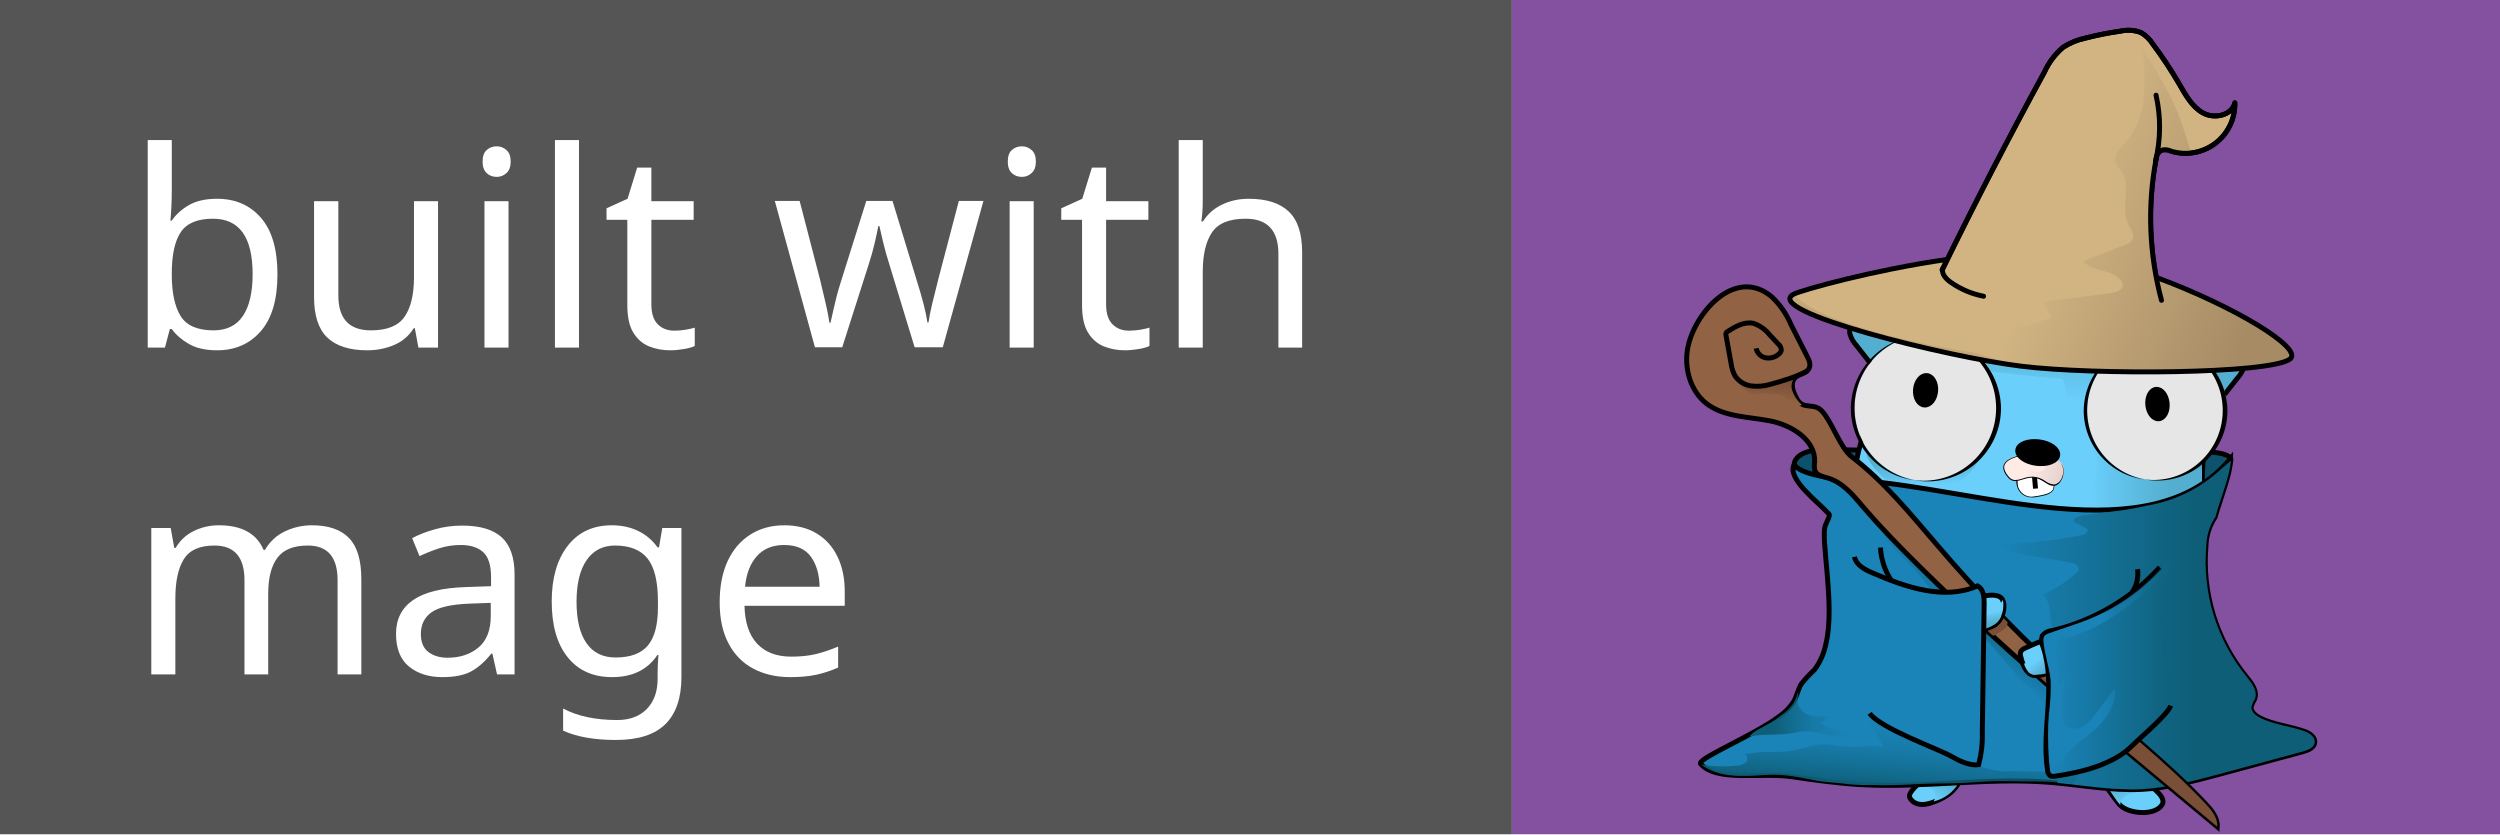
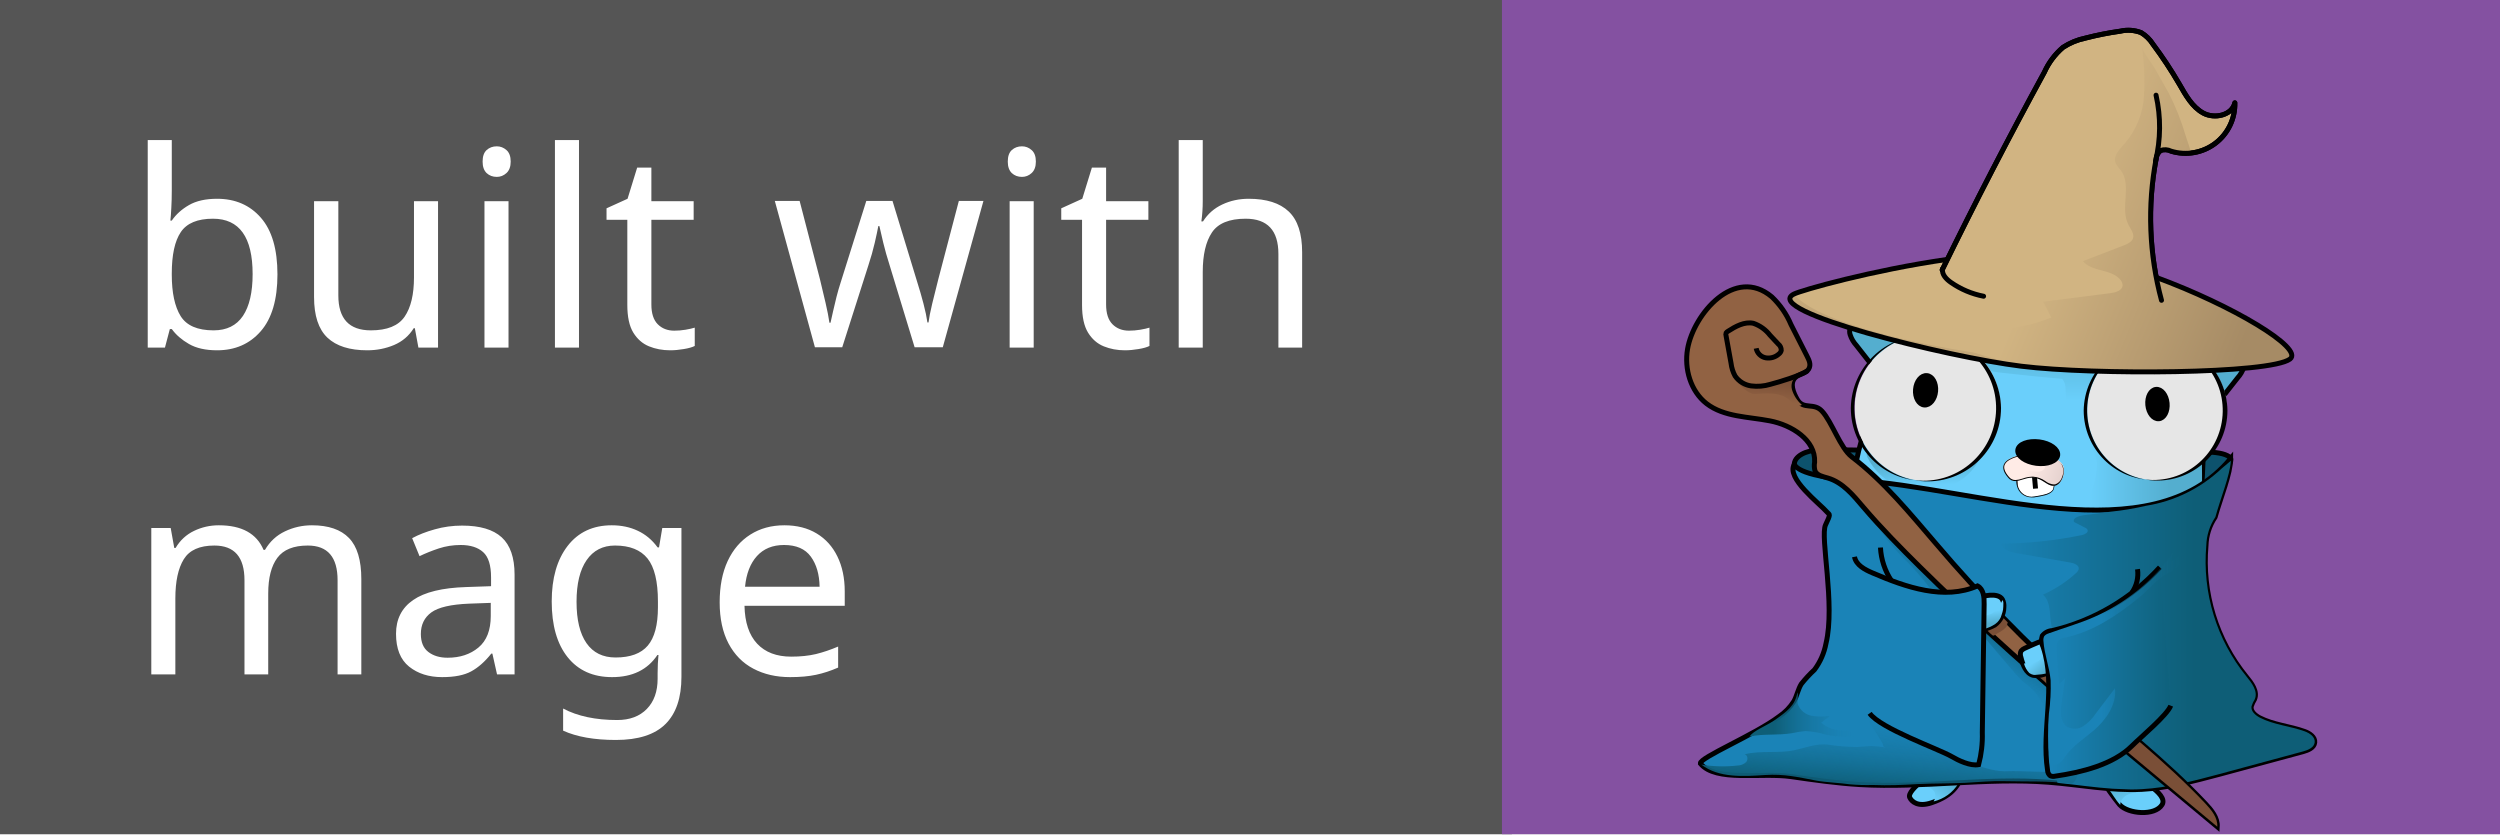
<svg xmlns="http://www.w3.org/2000/svg" xmlns:xlink="http://www.w3.org/1999/xlink" id="Layer_1" data-name="Layer 1" viewBox="0 0 503.48 167.98">
  <defs>
    <style>.cls-1{fill:#555;}.cls-2{isolation:isolate;font-size:55px;font-family:Verdana, Verdana;}.cls-2,.cls-9{fill:#fff;}.cls-3{letter-spacing:0.03em;}.cls-4{fill:#8451a1;}.cls-5{fill:#0d526d;}.cls-10,.cls-15,.cls-20,.cls-22,.cls-26,.cls-30,.cls-34,.cls-37,.cls-38,.cls-5,.cls-6,.cls-8{stroke:#000;}.cls-10,.cls-15,.cls-20,.cls-22,.cls-26,.cls-30,.cls-34,.cls-5,.cls-6,.cls-8{stroke-miterlimit:10;}.cls-6{fill:#6acffb;}.cls-7{fill:url(#linear-gradient);}.cls-8{fill:#54aecf;}.cls-10,.cls-35,.cls-38{fill:#d1b482;}.cls-11{fill:#ffebe6;}.cls-12{fill:url(#linear-gradient-2);}.cls-13{fill:url(#linear-gradient-3);}.cls-14{fill:url(#linear-gradient-4);}.cls-15{fill:#1a83b7;}.cls-16{fill:url(#linear-gradient-5);}.cls-17{fill:url(#linear-gradient-6);}.cls-18{fill:url(#linear-gradient-7);}.cls-19{fill:url(#linear-gradient-8);}.cls-20{fill:#916243;}.cls-21{fill:#7a4f37;}.cls-22,.cls-37{fill:none;}.cls-23{fill:url(#linear-gradient-9);}.cls-24{fill:url(#linear-gradient-10);}.cls-25{fill:url(#linear-gradient-11);}.cls-26{fill:url(#linear-gradient-12);}.cls-27{fill:url(#linear-gradient-13);}.cls-28{fill:url(#linear-gradient-14);}.cls-29{fill:url(#linear-gradient-15);}.cls-30{fill:url(#radial-gradient);}.cls-31{fill:url(#linear-gradient-16);}.cls-32{fill:url(#radial-gradient-2);}.cls-33{fill:url(#radial-gradient-3);}.cls-36{fill:url(#linear-gradient-17);}.cls-37,.cls-38{stroke-linecap:round;stroke-linejoin:round;}.cls-39{fill:url(#linear-gradient-18);}.cls-40{fill:url(#linear-gradient-19);}</style>
    <linearGradient id="linear-gradient" x1="401.96" y1="-761.46" x2="401.35" y2="-752.46" gradientTransform="matrix(1, 0, 0, -1, -345, -276)" gradientUnits="userSpaceOnUse">
      <stop offset="0.29" stop-color="#6acffb" />
      <stop offset="0.88" stop-color="#54aecf" />
    </linearGradient>
    <linearGradient id="linear-gradient-2" x1="445.16" y1="-825.24" x2="441.27" y2="-816.46" xlink:href="#linear-gradient" />
    <linearGradient id="linear-gradient-3" x1="400.6" y1="-823.17" x2="405.56" y2="-816.39" xlink:href="#linear-gradient" />
    <linearGradient id="linear-gradient-4" x1="426.68" y1="-756.12" x2="453.64" y2="-756.12" xlink:href="#linear-gradient" />
    <linearGradient id="linear-gradient-5" x1="415.72" y1="-786.92" x2="462.47" y2="-786.92" gradientTransform="matrix(1, 0, 0, -1, -345, -276)" gradientUnits="userSpaceOnUse">
      <stop offset="0" stop-color="#1a83b7" />
      <stop offset="0.85" stop-color="#0e5e77" />
    </linearGradient>
    <linearGradient id="linear-gradient-6" x1="417.41" y1="-799.97" x2="426.14" y2="-786.96" gradientTransform="matrix(1, 0, 0, -1, -345, -276)" gradientUnits="userSpaceOnUse">
      <stop offset="0" stop-color="#1a83b7" stop-opacity="0" />
      <stop offset="0.63" stop-color="#0e5e77" />
    </linearGradient>
    <linearGradient id="linear-gradient-7" x1="390.74" y1="-774.8" x2="406.84" y2="-763.02" xlink:href="#linear-gradient-6" />
    <linearGradient id="linear-gradient-8" x1="395.04" y1="-803.92" x2="392.89" y2="-829.55" xlink:href="#linear-gradient-6" />
    <linearGradient id="linear-gradient-9" x1="418.11" y1="-753.99" x2="430.34" y2="-757.5" gradientTransform="matrix(1, 0, 0, -1, -345, -276)" gradientUnits="userSpaceOnUse">
      <stop offset="0.29" stop-color="#ffebe6" />
      <stop offset="0.88" stop-color="#e5d2cf" />
    </linearGradient>
    <linearGradient id="linear-gradient-10" x1="422.41" y1="-793.04" x2="425.58" y2="-796.84" xlink:href="#linear-gradient" />
    <linearGradient id="linear-gradient-11" x1="414.73" y1="-782.92" x2="415.26" y2="-786.91" xlink:href="#linear-gradient" />
    <linearGradient id="linear-gradient-12" x1="426.7" y1="-796.27" x2="452.71" y2="-796.27" gradientTransform="matrix(1, 0, 0, -1, -345, -276)" gradientUnits="userSpaceOnUse">
      <stop offset="0" stop-color="#1a83b7" />
      <stop offset="1" stop-color="#0e5e77" />
    </linearGradient>
    <linearGradient id="linear-gradient-13" x1="436.77" y1="-793.27" x2="465.55" y2="-793.27" gradientTransform="matrix(1, 0, 0, -1, -345, -276)" gradientUnits="userSpaceOnUse">
      <stop offset="0" stop-color="#1a83b7" />
      <stop offset="0.63" stop-color="#0e5e77" stop-opacity="0" />
    </linearGradient>
    <linearGradient id="linear-gradient-14" x1="365.56" y1="-804.91" x2="387.54" y2="-804.91" gradientTransform="matrix(1, 0, 0, -1, -345, -276)" gradientUnits="userSpaceOnUse">
      <stop offset="0.24" stop-color="#0e5e77" />
      <stop offset="1" stop-color="#1a83b7" stop-opacity="0" />
    </linearGradient>
    <linearGradient id="linear-gradient-15" x1="368.85" y1="-744.13" x2="369.45" y2="-736.29" gradientTransform="matrix(1, 0, 0, -1, -345, -276)" gradientUnits="userSpaceOnUse">
      <stop offset="0.29" stop-color="#916243" />
      <stop offset="0.88" stop-color="#7a4f37" />
    </linearGradient>
    <radialGradient id="radial-gradient" cx="-7621.18" cy="1088.18" r="59.81" gradientTransform="matrix(0.05, 0, 0, -0.03, 491.65, 512.36)" gradientUnits="userSpaceOnUse">
      <stop offset="0" stop-color="#666" />
      <stop offset="1" />
    </radialGradient>
    <linearGradient id="linear-gradient-16" x1="424.95" y1="-748.56" x2="425.06" y2="-724.61" xlink:href="#linear-gradient" />
    <radialGradient id="radial-gradient-2" cx="-8008.6" cy="592.32" r="274.28" gradientTransform="matrix(0.05, 0, 0, -0.05, 491.65, 499.37)" gradientUnits="userSpaceOnUse">
      <stop offset="0" stop-color="#fff" />
      <stop offset="0.45" stop-color="#fdfdfd" />
      <stop offset="1" stop-color="#e6e6e6" />
    </radialGradient>
    <radialGradient id="radial-gradient-3" cx="-7157.89" cy="583.26" r="262.43" xlink:href="#radial-gradient-2" />
    <linearGradient id="linear-gradient-17" x1="423.67" y1="-729.4" x2="413.1" y2="-763.71" gradientTransform="matrix(1, 0, 0, -1, -345, -276)" gradientUnits="userSpaceOnUse">
      <stop offset="0" stop-color="#d1b482" />
      <stop offset="0.63" stop-color="#a68b65" />
    </linearGradient>
    <linearGradient id="linear-gradient-18" x1="442.05" y1="-669.03" x2="507.61" y2="-695.95" xlink:href="#linear-gradient-17" />
    <linearGradient id="linear-gradient-19" x1="428.7" y1="-701.56" x2="494.26" y2="-728.48" xlink:href="#linear-gradient-17" />
  </defs>
  <path class="cls-1" d="M-331.48,385H-27V553H-331.48Z" transform="translate(331.48 -385)" />
  <text class="cls-2" transform="translate(25.08 70)">built with</text>
  <text class="cls-2" transform="translate(5.08 135.82)">
    <tspan class="cls-3"> </tspan>
    <tspan x="20.72" y="0">mage</tspan>
  </text>
-   <path class="cls-4" d="M-27,385H172V553H-27Z" transform="translate(331.48 -385)" />
+   <path class="cls-4" d="M-29,385H172V553H-29Z" transform="translate(331.48 -385)" />
  <path class="cls-5" d="M46.49,475.72s-10.61-.29-12.74,0-4.67,1.59-3.67,3.91,13.43,2.17,18,2.89,22.64,7.53,29.13,8.11,27.87-3,32.82-6.08,8.88-6.47,7.49-7.53c-3.82-2.89-22.49,1.45-22.49,1.45Z" transform="translate(331.48 -385)" />
  <path class="cls-6" d="M62.11,445.61s-16.94,13.9-20,33.87S43.44,530,43.44,530L107,531.73s5.5-46.32,5.21-56.3-18.82-30.54-18.82-30.54c-2.61-1.16-19.83-4.05-23.16-3A50.23,50.23,0,0,0,62.11,445.61Z" transform="translate(331.48 -385)" />
  <path class="cls-7" d="M51,483a13.42,13.42,0,0,0,10.28-.1c3.54-1.52,6.48-4.83,6.78-8.68-4.41,3.14-10.33,3.46-15.61,2.29-1.33-.29-9.14-2.51-7.86.57A12,12,0,0,0,51,483Z" transform="translate(331.48 -385)" />
  <path class="cls-8" d="M47.36,450.91a16.17,16.17,0,0,0-3.61-1,2.74,2.74,0,0,0-1.94.24,2.06,2.06,0,0,0-.69,2.25,5.9,5.9,0,0,0,1.26,2.16c.72.93,1.45,1.85,2.18,2.78a2.32,2.32,0,0,0,1.15.93A2.36,2.36,0,0,0,47.2,458c.81-.41,1.63-.83,2.45-1.23,1.56-.78,3.35-2,3.25-3.71a3.12,3.12,0,0,0-2.31-2.56,9.15,9.15,0,0,0-3.65-.1" transform="translate(331.48 -385)" />
  <path class="cls-8" d="M114.17,457.42a15.55,15.55,0,0,1,3.6-.95,2.79,2.79,0,0,1,1.94.23,2.07,2.07,0,0,1,.7,2.26,6,6,0,0,1-1.26,2.15c-.73.93-1.45,1.86-2.19,2.78a2.25,2.25,0,0,1-1.14.93,2.34,2.34,0,0,1-1.49-.35l-2.45-1.23c-1.56-.78-3.36-1.95-3.25-3.7a3.13,3.13,0,0,1,2.31-2.57,9.14,9.14,0,0,1,3.65-.1" transform="translate(331.48 -385)" />
  <path class="cls-9" d="M77.59,485.1a2.92,2.92,0,0,1-2.82-2.32c-.39-1.43.31-4,.42-4.4H82c.08.56.52,4.6-.13,5.38s-1.75,1-3.3,1.21l-.42.07a2.93,2.93,0,0,1-.58.06Z" transform="translate(331.48 -385)" />
  <path d="M82,478.47c.16,1.36.42,4.61-.13,5.27s-1.72.94-3.26,1.18l-.42.07a3.41,3.41,0,0,1-.55.05,2.85,2.85,0,0,1-2.75-2.26,10.33,10.33,0,0,1,.41-4.3H82m.13-.16h-7s-.87,2.9-.43,4.49a3,3,0,0,0,2.89,2.36c.19,0,.38,0,.58,0,1.74-.29,3-.44,3.77-1.31s.14-5.5.14-5.5Z" transform="translate(331.48 -385)" />
  <path class="cls-10" d="M58.05,440.31" transform="translate(331.48 -385)" />
  <path class="cls-10" d="M101.11,447.22" transform="translate(331.48 -385)" />
  <path class="cls-11" d="M79.39,476.15s-10.61.15-6.37,5c1.42,1.61,3-.14,5,0s2.87,1.9,4.37,1.61,2.38-3.06,1.38-4.37S79.39,476.15,79.39,476.15Z" transform="translate(331.48 -385)" />
  <path class="cls-6" d="M58.92,539.82s-6.51,4.21-5.8,5.78c.38.84,1.65,2,4.4,1.07,4.72-1.6,5.25-3.77,6.44-5.63.77-1.22-1.11-3.61-1.11-3.61Z" transform="translate(331.48 -385)" />
  <path class="cls-6" d="M98.15,541.28s7.23,3.48,5.79,5.79-6.81,1.88-8.54,0a48.74,48.74,0,0,1-3.77-5.35Z" transform="translate(331.48 -385)" />
  <path class="cls-12" d="M101.63,544.18l-2.25.29a7.25,7.25,0,0,0-2.49.63,2.44,2.44,0,0,0-1.38,2c-1.13-1.23-1.56-2.32-2.5-3.34a25,25,0,0,1,7.52-.34,3.8,3.8,0,0,1,2.15.79A2.08,2.08,0,0,0,101.63,544.18Z" transform="translate(331.48 -385)" />
  <path class="cls-13" d="M55.91,543.4a2.65,2.65,0,0,1,2.17,1,2.12,2.12,0,0,1-.14,2,8,8,0,0,0,5-3.63c-2.71.06-5.27.11-8,.19-.29,0-.63.14-.3.39S55.64,543.37,55.91,543.4Z" transform="translate(331.48 -385)" />
  <path class="cls-14" d="M85.34,490.7c-2.32,1.59,18.6-.76,18.74-.65a.58.58,0,0,0,.41.05l4.7-.44a2.84,2.84,0,0,0,1.32-.37c.4-.27,1.07-6.42,1.46-6.7.06,0,0-4.2,0-4.2-.2-.65.43-.83,0-1.33a6.6,6.6,0,0,0-3.24-1.5A77.59,77.59,0,0,1,94.09,470a9.59,9.59,0,0,0-2.57-1c-3.79-.67-1.87,6-1,7.92C91.75,479.55,89,488.15,85.34,490.7Z" transform="translate(331.48 -385)" />
  <path class="cls-15" d="M36.56,488.22c.39.47.75.13-.39,2.49s2,16.07.09,23.87a12.79,12.79,0,0,1-2.33,5.31,25.33,25.33,0,0,0-2.64,2.85c-.66,1.07-.88,2.38-1.49,3.49a10.31,10.31,0,0,1-3,3.08c-4.94,3.71-16,8.25-15.85,9.45,3.15,3.81,12.21,1.77,18.32,2.65,4.59.67,9.16,1.32,13.8,1.6,12.67.75,25.4-1.45,38.05-.47,6.25.49,12.49,1.75,18.75,1.43,5.26-.27,10.4-1.65,15.48-3l17-4.6c1-.28,2.23-.77,2.34-1.84s-1-1.85-2.05-2.22c-3-1.08-6.26-1.31-9.08-2.77-.88-.47-1.84-1.29-1.66-2.29a6.53,6.53,0,0,1,.66-1.42c.67-1.58-.59-3.26-1.68-4.57a36.71,36.71,0,0,1-8.09-26.37,10.82,10.82,0,0,1,1.83-5.74c1.1-3.92,3.14-8.78,3.14-11.82-16.13,19.47-50.69,5.93-75.86,4.34-11.74-.74-12-3.18-12-3.18C28.12,481.28,35,486.4,36.56,488.22Z" transform="translate(331.48 -385)" />
  <path class="cls-16" d="M132.69,532.29c-3-1.08-6.25-1.31-9.07-2.77-.88-.47-1.84-1.29-1.66-2.29a6.53,6.53,0,0,1,.66-1.42c.67-1.58-.59-3.26-1.68-4.57a36.71,36.71,0,0,1-8.09-26.37,10.82,10.82,0,0,1,1.83-5.74c1-3.73,2.93-8.29,3.12-11.34-.61.53-1.21,1-1.85,1.56a28.77,28.77,0,0,1-15.24,7.51,56.32,56.32,0,0,1-7.2,1.2c-1.52.18-3.24.47-4.7.61s-3,.58-2.59,1.46c.74.38,1.46.76,2.2,1.13a.89.89,0,0,1,.52.47c.17.5-.49.85-1,1a84.43,84.43,0,0,1-16.4,1.76c.27,1.23,1.78,1.68,3,1.89l11,1.93c.75.13,1.71.52,1.62,1.27a1.53,1.53,0,0,1-.56.85,25.06,25.06,0,0,1-6.65,4.33c1.28,1.07,1.35,2.95,1.49,4.6a23.38,23.38,0,0,0,5.19,12.57,2.89,2.89,0,0,1,.65,1.05,3,3,0,0,1-.52,2A18,18,0,0,0,85.45,528a2.06,2.06,0,0,0-.1,1.09c.23.78,1.25,1,2,.87a8.67,8.67,0,0,1,2.38-.44c.44,1.06-.35,2.2-1.13,3a36,36,0,0,0-3.82,4.2c-1.07,1.56-2.41,4-1.93,5.88l.39.1c3.58.36,7.15.9,10.73,1.14l1.63.07,2,.08c.75,0,1.5,0,2.27-.06,5.25-.28,10.39-1.65,15.47-3q8.53-2.3,17-4.6c1-.27,2.23-.77,2.34-1.84S133.71,532.67,132.69,532.29Z" transform="translate(331.48 -385)" />
  <path class="cls-17" d="M76.74,516.81a52.63,52.63,0,0,1-4.15-4.42,7.11,7.11,0,0,0-2.65-2,2.7,2.7,0,0,0-3,.73.68.68,0,0,0-.15.36A.84.84,0,0,0,67,512c2.38,2.78,4.74,5.56,7.11,8.34.48.56,1,1.11,1.49,1.62s1.32,1,1.94,1.61a10.57,10.57,0,0,1,2.35,3.22,13,13,0,0,1,1.25,4.93c.48-.12.64-.73.68-1.22a55.13,55.13,0,0,0,.5-9.77c-.16-1.88-.64-1.32-2.33-1.92A10.93,10.93,0,0,1,76.74,516.81Z" transform="translate(331.48 -385)" />
  <path class="cls-18" d="M44.87,488.12a43.57,43.57,0,0,0,8.22,10.52,62.71,62.71,0,0,1,5.18,6.24c1.22.52-.17-.36,1,.15a4,4,0,0,0,1.77.43,1.33,1.33,0,0,0,1.26-1.11,2.06,2.06,0,0,0-.78-1.35,113.87,113.87,0,0,1-12.68-14.46c-1.29-1.75-3-4.57-5.2-5.34-1.58-.55-1.5-.09-.9,1.1S44.2,486.83,44.87,488.12Z" transform="translate(331.48 -385)" />
  <path class="cls-19" d="M86.78,540.49c-2.5.17-12.59-.28-13.54-.19-2.58.23-5.08-.68-7.57-1.45a1.33,1.33,0,0,0-.34-1.52,3.47,3.47,0,0,0-1.57-.74c-2-.5-4.16-.62-6.17-1.26a24,24,0,0,1-2.79-1.14,49.61,49.61,0,0,1-8.09-4.28c-.6-.42-1.18-.86-1.78-1.25a3.15,3.15,0,0,0,.68,2.72l1.89,3.09a1.29,1.29,0,0,1,.28.81c0,.05.16.14.48.26h0a17.17,17.17,0,0,0-2.67-.29c-1,0-2,.13-3,.19a41.5,41.5,0,0,1-6.11-.5c-2.3-.21-4.38.68-6.6,1.15-3.28.68-6.74,0-10,.82.62.16.73,1.1.29,1.58a2.65,2.65,0,0,1-1.75.68,26,26,0,0,1-7.27-.19c3.52,2.72,8.43,2.39,12.87,2.1,3.84-.25,6.59.43,10.36,1.14,1.61.31,5.06.48,6.66.73a39.79,39.79,0,0,0,4.63.14c3.27.13,5.89,0,9.17-.19,2.77-.13,6.57-.11,9.36-.24,3-.15,5.11-.42,8.18-.34,4.38.12,8.46-.1,12.81.48C86.64,543.24,87.15,540.46,86.78,540.49Z" transform="translate(331.48 -385)" />
  <path class="cls-20" d="M8.38,455.28c-.69,4,.61,8.5,3.82,11,3.53,2.72,8.38,2.63,12.77,3.48s9.23,3.85,9,8.31a3.9,3.9,0,0,0,.08,1.77c.41.92,1.59,1.14,2.58,1.43,3,.88,5.11,3.46,7.12,5.83,3.63,4.26,7.56,8.25,11.54,12.18Q69.62,513.4,85,526.45c3.18,2.7,6.41,5.38,9.63,8.06l20.43,17c.12-1.81-1.17-3.36-2.41-4.67-8-8.5-17.26-15.65-26-23.38a296.45,296.45,0,0,1-28.11-28.82C53.18,488.41,48,482,41.45,477c-2.31-1.77-4-7.07-6-9.21-1.66-1.79-3.7-.2-4.95-2.3-.82-1.39-1.59-3.31-.43-4.44.76-.76,2.14-.79,2.7-1.71s.06-1.84-.36-2.68l-3.2-6.3a16.67,16.67,0,0,0-3.86-5.58C17.9,438.52,9.6,448.23,8.38,455.28Z" transform="translate(331.48 -385)" />
  <path class="cls-21" d="M85,526.43c3.18,2.71,6.41,5.39,9.63,8.06l20.43,17c.12-1.81-1.17-3.36-2.41-4.68-8-8.49-17.26-15.64-26-23.37C76.6,514.52,74.74,517.73,85,526.43Z" transform="translate(331.48 -385)" />
  <path class="cls-21" d="M72.89,510.38c-.13,0-.14.67-.23.77a5.15,5.15,0,0,1-1.7,1.3c-.28.13-.82.67-1.11.54a7.64,7.64,0,0,1-1.52-1.55.54.54,0,0,1-.12-.33c0-.12.14-.21.22-.28a13.22,13.22,0,0,1,3.14-1.77S72.92,510.38,72.89,510.38Z" transform="translate(331.48 -385)" />
  <path class="cls-21" d="M78.81,521.11a10,10,0,0,1,2.33,2.08c0-.9,0-1.81,0-2.71a4.63,4.63,0,0,1-2.36.51" transform="translate(331.48 -385)" />
  <path class="cls-22" d="M47.23,495.27A13.32,13.32,0,0,0,49.47,502" transform="translate(331.48 -385)" />
  <path class="cls-22" d="M78.17,480.13c.1,1.09.21,2.19.29,3.27" transform="translate(331.48 -385)" />
  <path class="cls-23" d="M81.63,476.93a1.46,1.46,0,0,1-.22,0,1.38,1.38,0,0,0-.79.39c-.44.54,0,1.38-.32,2a1.58,1.58,0,0,1-1.49.67c-1.11,0-2.27-.41-3.31,0-.34.13-.64.33-1,.48a3.05,3.05,0,0,1-1.84.23c.1.13.2.26.33.41,1.42,1.6,3-.15,5,0s2.86,1.89,4.37,1.6,2.37-3.05,1.37-4.37A5.49,5.49,0,0,0,81.63,476.93Z" transform="translate(331.48 -385)" />
  <path d="M79.37,476.3c.28.07,3.35.92,4.27,2.12a2.84,2.84,0,0,1,.16,2.65,2.17,2.17,0,0,1-1.43,1.49l-.3,0a3.18,3.18,0,0,1-1.64-.68A4.84,4.84,0,0,0,78,481l-.24,0a6.12,6.12,0,0,0-1.91.38,5,5,0,0,1-1.44.3,1.66,1.66,0,0,1-1.3-.63c-.87-1-1.14-1.83-.85-2.49.89-2,6.68-2.19,7.07-2.2m0-.15s-10.61.15-6.37,5a1.77,1.77,0,0,0,1.4.68c1,0,2.09-.69,3.35-.69H78c1.84.13,2.74,1.64,4,1.64l.33,0c1.5-.29,2.38-3.06,1.38-4.37s-4.37-2.19-4.37-2.19Z" transform="translate(331.48 -385)" />
  <path class="cls-6" d="M71.78,505.71a2.86,2.86,0,0,1,.3,1.6,4.46,4.46,0,0,1-1.85,3.58,9.88,9.88,0,0,1-4.4,1.18,1.93,1.93,0,0,1-1.51-.24,1,1,0,0,1-.2-.86c.13-1.8.24-4.28,2.36-5.36C67.84,504.9,70.94,504.3,71.78,505.71Z" transform="translate(331.48 -385)" />
  <path class="cls-6" d="M76.57,515.43c-.47.21-1,.45-1.12.93a1.7,1.7,0,0,0,.06,1c.38,1.5,1,3.27,2.5,3.65a4.42,4.42,0,0,0,2.1-.19c1.45-.39,3.07-.9,3.74-2.26a3.35,3.35,0,0,0,.3-1.51C84.14,511.58,79.32,514.23,76.57,515.43Z" transform="translate(331.48 -385)" />
  <path class="cls-24" d="M78.59,518.34a3.22,3.22,0,0,0,1.7-1.65,25.32,25.32,0,0,1,.76,3.43.46.46,0,0,1,0,.35.63.63,0,0,1-.23.12,11.78,11.78,0,0,1-2.2.31,1.63,1.63,0,0,1-.62,0,2.24,2.24,0,0,1-.8-.36,4.56,4.56,0,0,1-1.06-1.88c.21-.16,1-.06,1.19-.06A4.49,4.49,0,0,0,78.59,518.34Z" transform="translate(331.48 -385)" />
  <path class="cls-25" d="M71.72,505.85c.26.13.27.49.26.78s0,.74-.06,1.12a5.4,5.4,0,0,1-.27,1,3.24,3.24,0,0,1-1.34,1.95,7.82,7.82,0,0,1-2.27,1c0-.43,0-.87,0-1.29a4,4,0,0,1,0-1.14c.18-.32,1.19-.48,1.55-.69a5,5,0,0,0,1.36-1.18C71,507.28,71.88,505.94,71.72,505.85Z" transform="translate(331.48 -385)" />
  <path class="cls-15" d="M42,497.14c.32,1.66,2.09,2.59,3.65,3.25,6.72,2.89,14.45,5.56,21.13,2.61,1.22.64,1.36,2.29,1.33,3.66q-.19,12.91-.37,25.85A22.49,22.49,0,0,1,67,539c-1.73.29-4-.81-5.48-1.67-2.72-1.55-14.3-5.63-16.47-8.67" transform="translate(331.48 -385)" />
  <path class="cls-26" d="M103.49,499.24A42.64,42.64,0,0,1,81.81,512a2.72,2.72,0,0,0-2,1.07,2.87,2.87,0,0,0,.18,2.23c2.67,7.89-.37,16.6.89,24.82a1.47,1.47,0,0,0,.55,1.12,1.56,1.56,0,0,0,1,.07c5.24-.75,11.69-2.33,15.44-6.08,1.74-1.74,7.12-6.22,7.82-8.11" transform="translate(331.48 -385)" />
  <path class="cls-22" d="M97.86,504.37A6.66,6.66,0,0,0,99,499.63" transform="translate(331.48 -385)" />
  <path class="cls-27" d="M84.48,513.39a2.63,2.63,0,0,0-1.37.57,2.53,2.53,0,0,0-.42,2q.24,3.42.51,6.82l1.2-1.18c-.24,1.7-.47,3.4-.7,5.1s-.3,3.67,1.06,4.62a3.13,3.13,0,0,0,3.33-.09,8.94,8.94,0,0,0,2.46-2.48l3.91-5.14c.37,3.27-1.77,6.34-4.27,8.49-2,1.7-4.22,3.09-5.72,5.2a5,5,0,0,1-1.26,1.45,1.27,1.27,0,0,1-1.72-.22,1.75,1.75,0,0,1-.19-.71,44.53,44.53,0,0,1-.15-9.09A39.06,39.06,0,0,0,81.5,522c-.24-2.67-1.27-5.23-1.45-7.91a1.68,1.68,0,0,1,.15-.94,1.59,1.59,0,0,1,.8-.55c3.18-1.17,6.22-2,9.24-3.33a38.35,38.35,0,0,0,15.87-12.94c-.1.6-.21,1.21-.31,1.8a11.69,11.69,0,0,0,3-2.48c-.6.7-.64,2.22-1.33,3.06a11,11,0,0,1-3,2.1c-1.88,1.21-3.44,3.14-5.2,4.57C94.93,508.92,90.08,512.19,84.48,513.39Z" transform="translate(331.48 -385)" />
  <path class="cls-28" d="M30.61,526.88a3.7,3.7,0,0,0,2.74,2.27,10.94,10.94,0,0,0,3.7,0l-1.76,1.41a6.8,6.8,0,0,0,4.34,1.56,12.69,12.69,0,0,1,4.6.85,19.09,19.09,0,0,1-7.93,0,16.77,16.77,0,0,0-4.18-.74,19.75,19.75,0,0,0-2.65.42c-2.85.49-5.8.07-8.63.69.87-1.23,3.11-2,5-3.25,2.63-1.83,4.19-3,4.67-5.65C30.8,525.14,30.35,526.06,30.61,526.88Z" transform="translate(331.48 -385)" />
  <path class="cls-29" d="M17.15,458.49a7.3,7.3,0,0,0,3.36,5.37,3,3,0,0,0,1,.45,4.67,4.67,0,0,0,1.12,0c2.17-.16,4.6-.23,6.22,1.22a9,9,0,0,0,1.13,1,1.23,1.23,0,0,0,1.42,0,6.52,6.52,0,0,1-2-3.09,2.67,2.67,0,0,1,1.46-3.09L27,461.75a14.31,14.31,0,0,1-4.94,1.07,4.75,4.75,0,0,1-4.18-2.39C17.63,459.8,17.38,459.12,17.15,458.49Z" transform="translate(331.48 -385)" />
  <path class="cls-22" d="M32.58,459.65c-1.66,1.07-5.61,2.24-7.53,2.75a9.23,9.23,0,0,1-3.87.32,4.72,4.72,0,0,1-3.23-2,7.11,7.11,0,0,1-.81-2.56l-1-5.51a.88.88,0,0,1,0-.6,1,1,0,0,1,.35-.32c1.56-1,3.34-2,5.15-1.62A7.2,7.2,0,0,1,25,452.53l1.63,1.74a1.6,1.6,0,0,1,.62,1.31,1.28,1.28,0,0,1-.47.71,3.17,3.17,0,0,1-2.67.77,2.41,2.41,0,0,1-1.91-1.91" transform="translate(331.48 -385)" />
  <path class="cls-30" d="M82.92,476.67c-.16,1.19-2.08,1.93-4.3,1.64s-3.89-1.49-3.73-2.68,2.08-1.92,4.3-1.64S83.06,475.49,82.92,476.67Z" transform="translate(331.48 -385)" />
  <path class="cls-31" d="M93.12,463.3A9.52,9.52,0,0,0,92,461.88c2.78.13,5.57.2,8.35.19a15.93,15.93,0,0,1,5.25.55,4,4,0,0,0-1.36-2.95,9.68,9.68,0,0,0-2.86-1.73A55.82,55.82,0,0,0,92.2,455c-11.87-2.9-24.27-4-36.35-2.16a1.58,1.58,0,0,0-.7.24c-.58.45-.93,1.45-.63,1.9s1.91,1.09,2.56,1.39a33.9,33.9,0,0,0,5.58,2,74,74,0,0,0,11.75,2c3.14.35,6.28.67,9.42.93h0a2.9,2.9,0,0,1,.67,2.08c.2,3.61.35,7.39,2.08,10.55C88,476.6,96.84,468.8,93.12,463.3Z" transform="translate(331.48 -385)" />
  <path class="cls-32" d="M56.32,481.87a14.7,14.7,0,1,1,15.12-14.69A14.93,14.93,0,0,1,56.32,481.87Z" transform="translate(331.48 -385)" />
  <path d="M56.32,452.56a14.63,14.63,0,1,1-15.06,14.62,14.86,14.86,0,0,1,15.06-14.62m0-.15a14.77,14.77,0,1,0,15.19,14.77,15,15,0,0,0-15.19-14.77Z" transform="translate(331.48 -385)" />
  <path class="cls-33" d="M102.56,481.72A14.06,14.06,0,1,1,117,467.67,14.29,14.29,0,0,1,102.56,481.72Z" transform="translate(331.48 -385)" />
  <path d="M102.56,453.67a14,14,0,1,1-14.4,14,14.21,14.21,0,0,1,14.4-14m0-.14a14.13,14.13,0,1,0,14.55,14.13,14.34,14.34,0,0,0-14.55-14.13Z" transform="translate(331.48 -385)" />
  <ellipse class="cls-34" cx="56.32" cy="463.63" rx="2.97" ry="2.03" transform="translate(-78.96 94.87) rotate(-85.07)" />
  <ellipse class="cls-34" cx="102.99" cy="466.38" rx="1.95" ry="2.97" transform="translate(288.31 -373.32) rotate(-5.37)" />
  <path class="cls-35" d="M75.58,458.75c14.75,1.84,50.1,1.58,54.13-1.44s-27-19.38-45.5-21.35-52,7-54.41,8.25C23,447.62,60.83,456.93,75.58,458.75Z" transform="translate(331.48 -385)" />
  <path class="cls-36" d="M75.58,458.75c14.75,1.84,50.1,1.58,54.13-1.44-39,5.45-92.43-3.81-99.91-13.09C23,447.62,60.83,456.93,75.58,458.75Z" transform="translate(331.48 -385)" />
  <path class="cls-37" d="M59.75,439.13c-.22,1.13.75,2.11,1.69,2.76A17.24,17.24,0,0,0,68,444.66" transform="translate(331.48 -385)" />
  <path class="cls-38" d="M59.66,439.36q9.84-20.14,20.58-39.82a14.33,14.33,0,0,1,3.75-5,13.09,13.09,0,0,1,4.53-1.87,62.83,62.83,0,0,1,7-1.39,7.13,7.13,0,0,1,4.2.29,7.13,7.13,0,0,1,2.38,2.32,84.27,84.27,0,0,1,5.29,8c1.29,2.23,2.59,4.66,4.86,5.89s5.79.45,6.35-2.07a9.93,9.93,0,0,1-12.85,9.73,2.65,2.65,0,0,0-2.11-.13,2.4,2.4,0,0,0-.9,1.72,64,64,0,0,0,1.09,28.45" transform="translate(331.48 -385)" />
  <path class="cls-39" d="M99.84,394.32a2.85,2.85,0,0,1,0-.29C99.81,394.11,99.83,394.22,99.84,394.32Z" transform="translate(331.48 -385)" />
  <path class="cls-40" d="M102.71,440.79a63.91,63.91,0,0,1,0-23.68,2.39,2.39,0,0,1,.89-1.72,2.81,2.81,0,0,1,2.12.13,9.72,9.72,0,0,0,4.12.33c-.33-1.12-.72-2.25-1.1-3.37a49.53,49.53,0,0,0-3.46-8.74l-2.82-5c-.57-1-2.35-3.14-2.61-4.42a47.69,47.69,0,0,1,.45,10.05,16.11,16.11,0,0,1-3.82,9.45c-1,1.16-2.46,2.53-1.91,4a6.62,6.62,0,0,0,1.06,1.47c2.28,3-.22,7.68,1.55,11,.46.87,1.2,1.77.91,2.7-.25.73-1.06,1.11-1.78,1.4L88,437.59c1.8,2.2,5.69,1.54,7.52,3.72A1.75,1.75,0,0,1,96,442.5c-.09,1-1.36,1.4-2.39,1.53L80,445.76l1.62,3.18c-8.64,3.59-18.38,2.72-27.69,1.81,7.27,4.07,15.24,6.51,23.43,8.21,15.63,1.6,48.47,1.26,52.35-1.64C132.54,455.19,118,446.47,102.71,440.79Z" transform="translate(331.48 -385)" />
  <path class="cls-37" d="M102.62,417.48a29.19,29.19,0,0,0,.11-13.31" transform="translate(331.48 -385)" />
  <path class="cls-22" d="M60.8,437.22c-15.31,2.2-29.41,6.21-31,7-6.82,3.4,31,12.71,45.78,14.53s50.1,1.58,54.13-1.44c2.87-2.15-11.6-10.82-27.06-16.49" transform="translate(331.48 -385)" />
  <path class="cls-37" d="M59.66,439.36q9.84-20.14,20.58-39.82a14.33,14.33,0,0,1,3.75-5,13.09,13.09,0,0,1,4.53-1.87,62.83,62.83,0,0,1,7-1.39,7.13,7.13,0,0,1,4.2.29,7.13,7.13,0,0,1,2.38,2.32,84.27,84.27,0,0,1,5.29,8c1.29,2.23,2.59,4.66,4.86,5.89s5.79.45,6.35-2.07a9.93,9.93,0,0,1-12.85,9.73,2.65,2.65,0,0,0-2.11-.13,2.4,2.4,0,0,0-.9,1.72,64,64,0,0,0,1.09,28.45" transform="translate(331.48 -385)" />
</svg>
